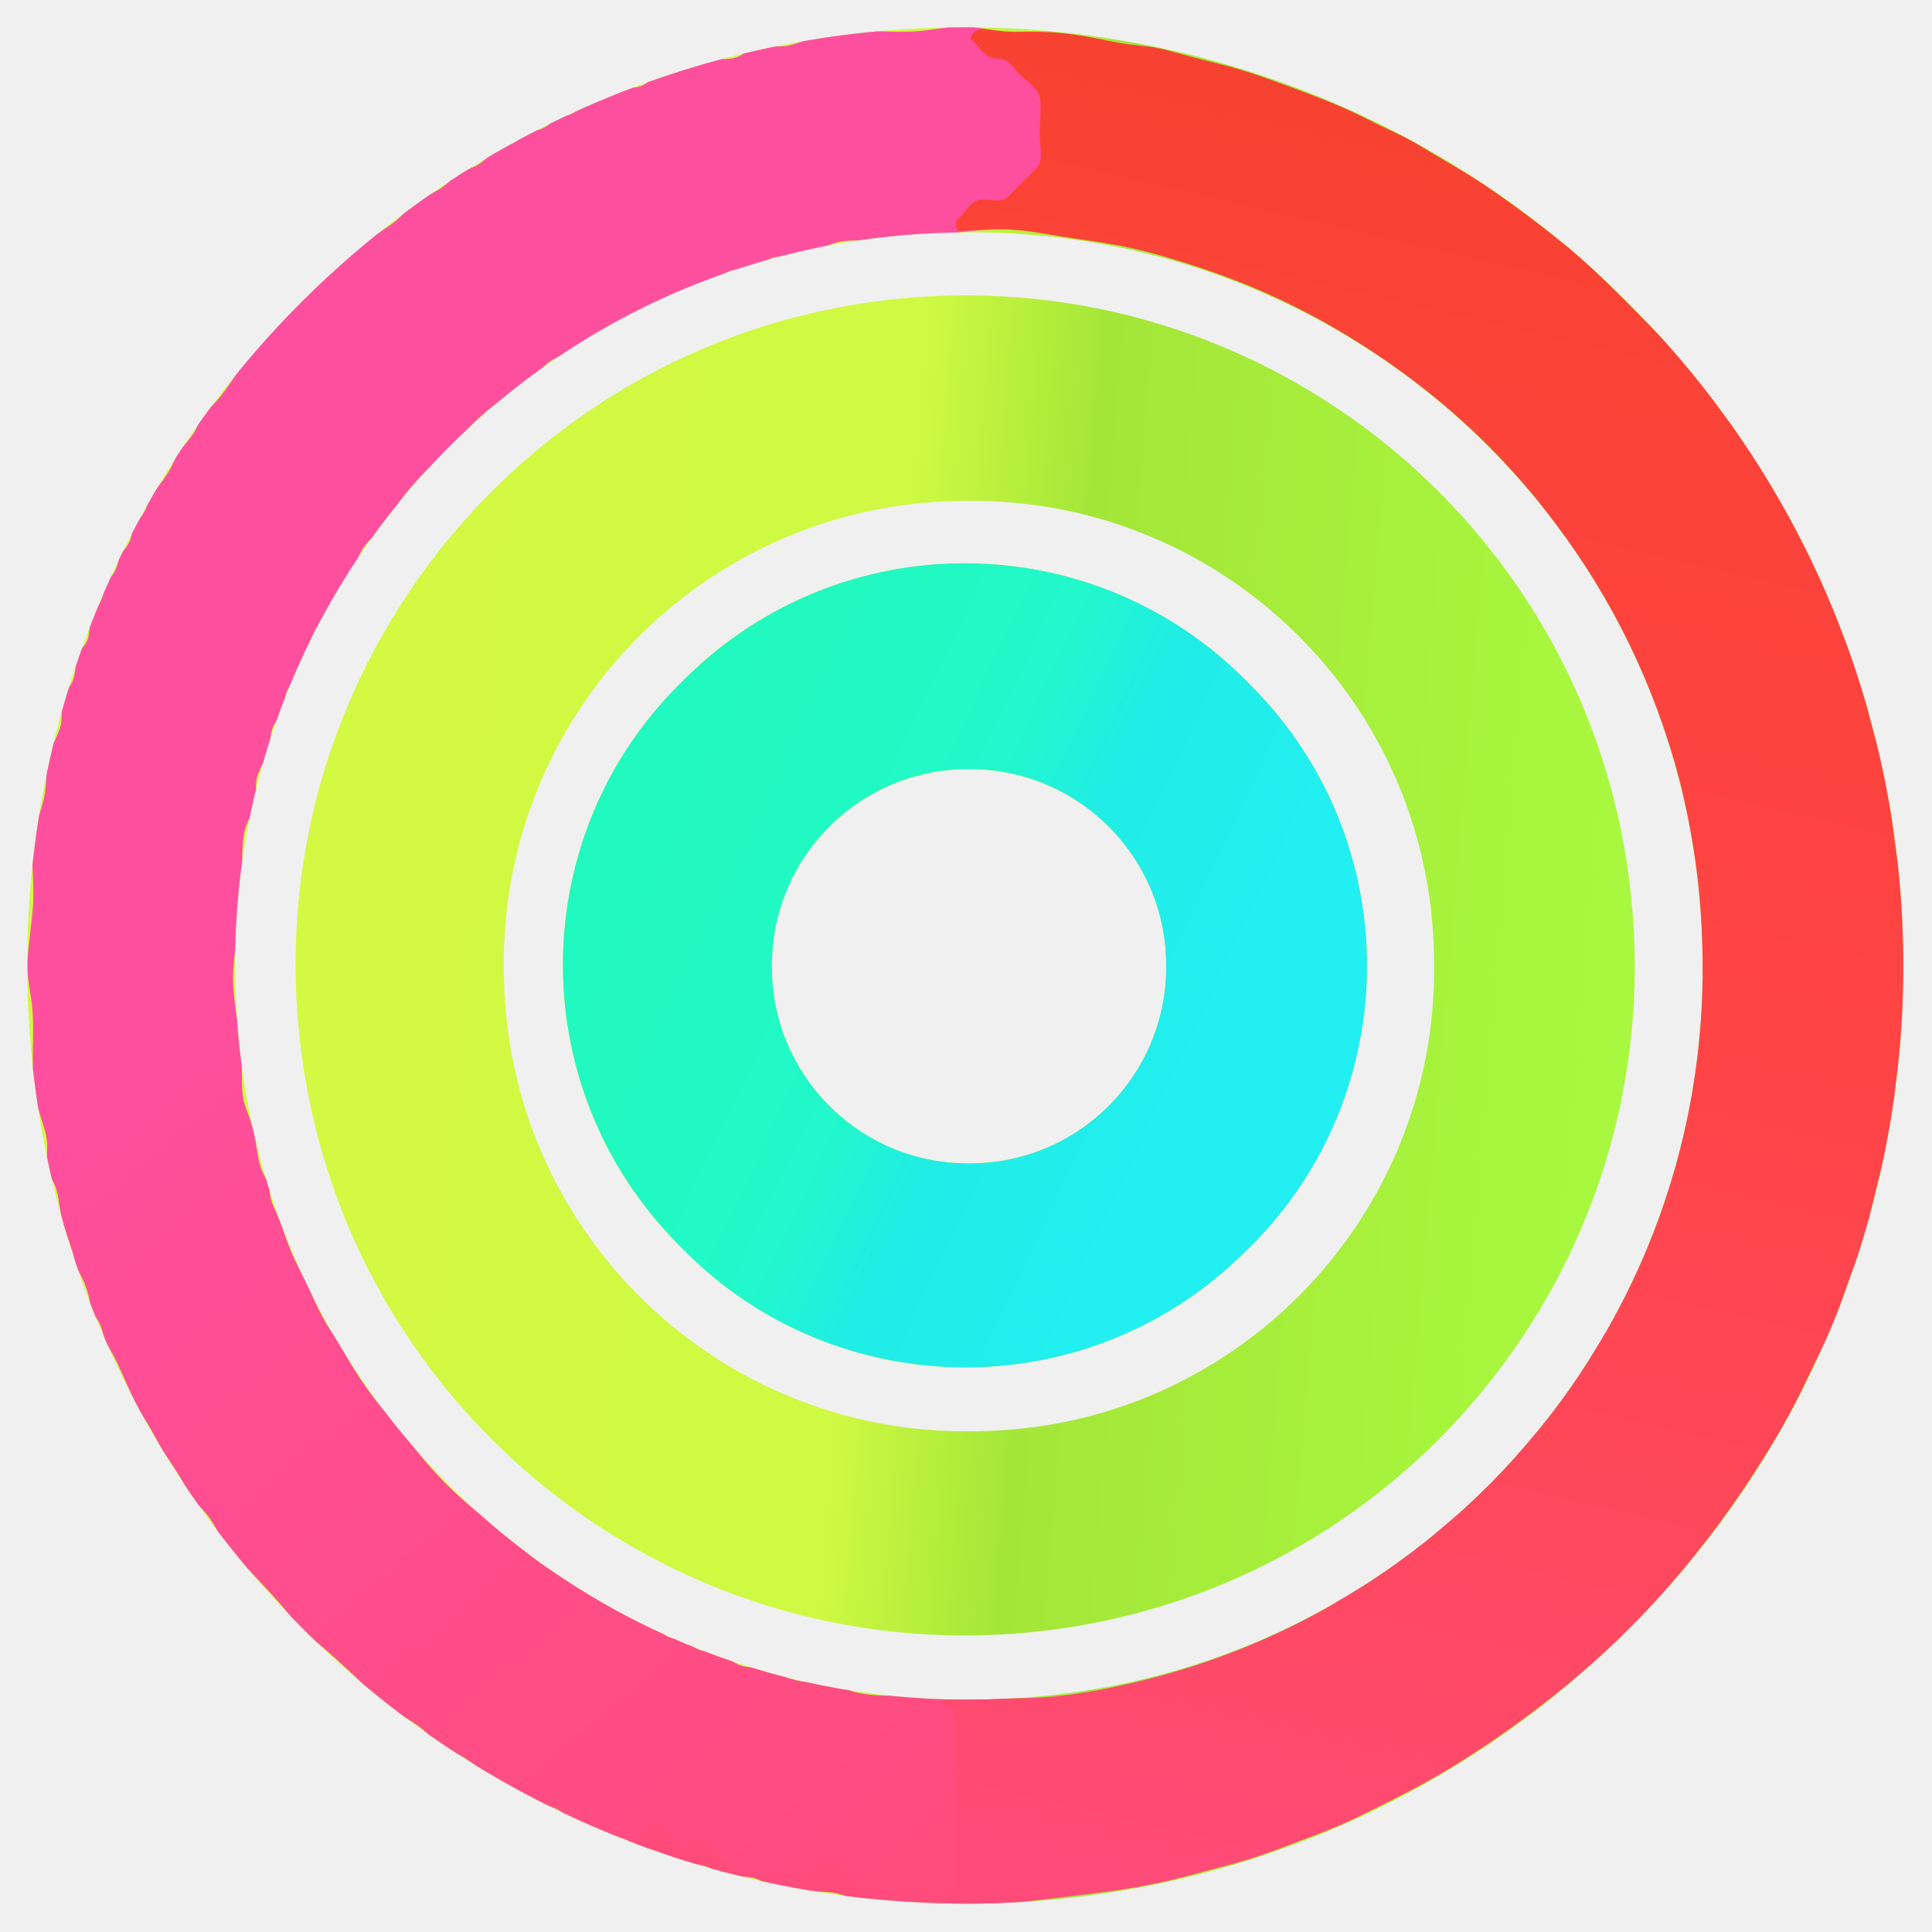
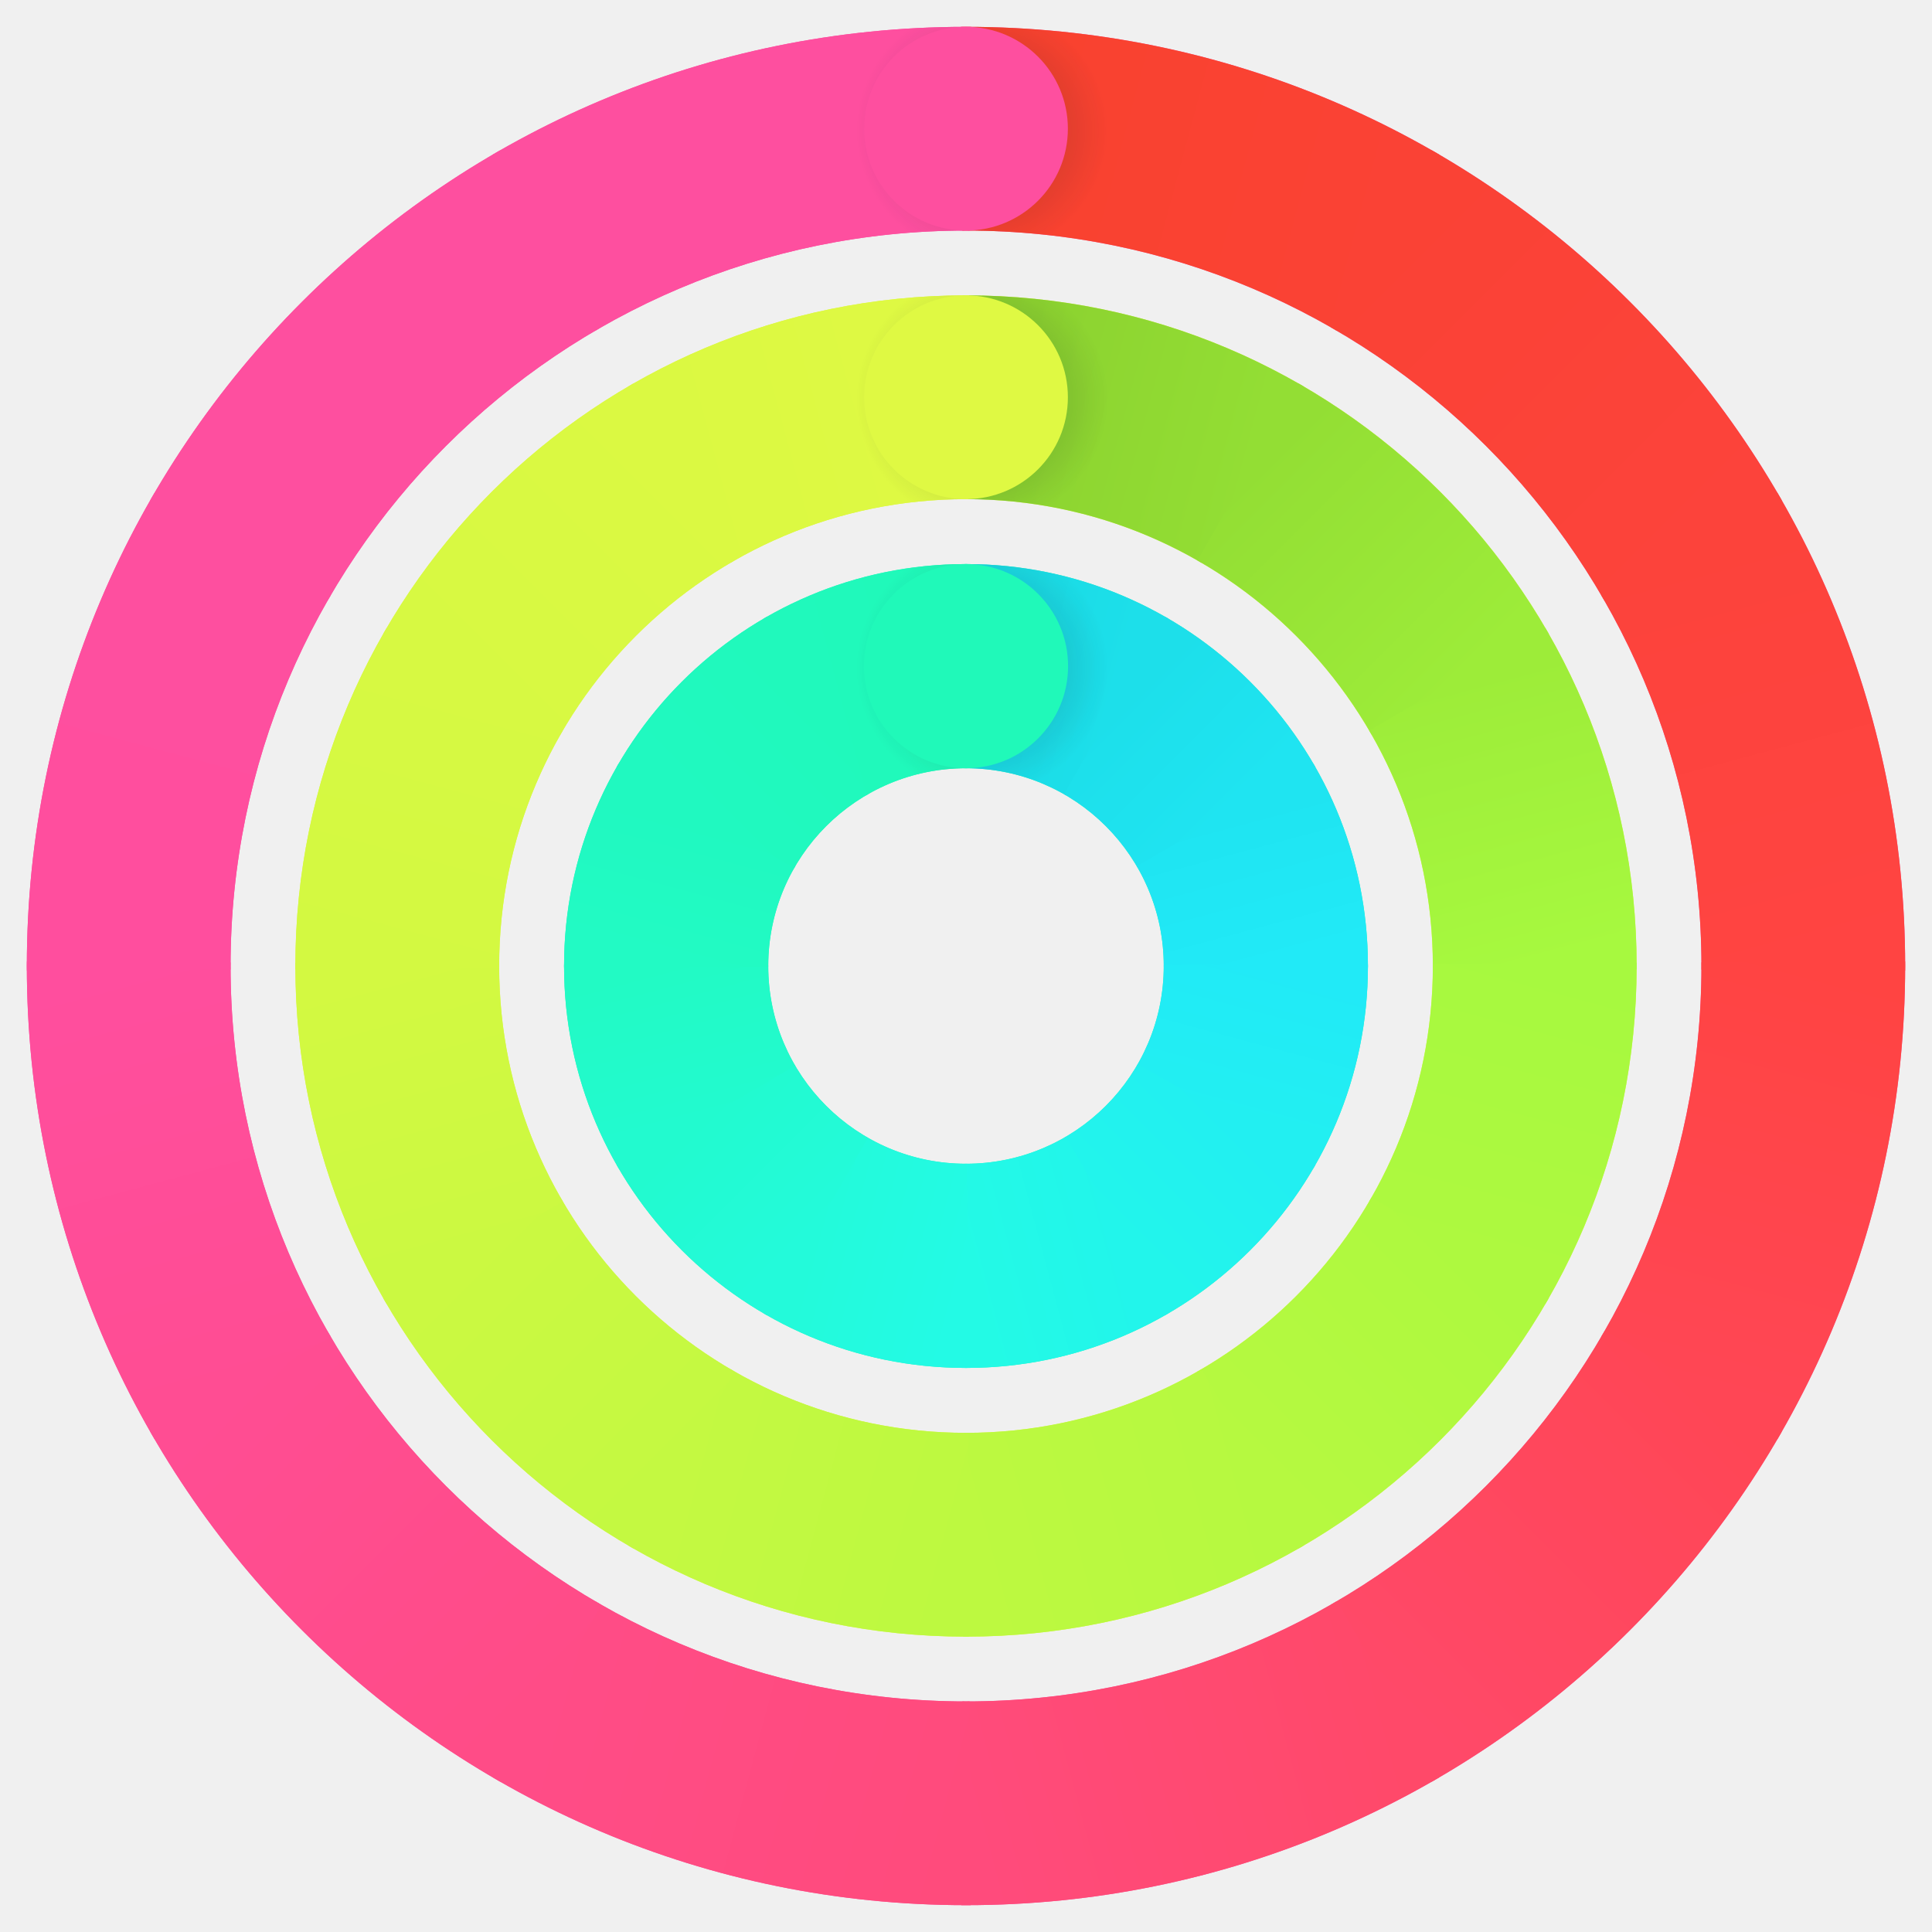
<svg xmlns="http://www.w3.org/2000/svg" width="144" height="144" viewBox="0 0 144 144">
  <defs>
-     <clipPath id="apple-fitness-outline">
-       <path d="M 120.924,26.29 l 0.106,0.115 a 67.041,67.041 47.317 0,1 -3.833,94.733 l -6.41620090391E-11,5.91739990341E-11 a 67.041,67.041 47.317 0,1 -94.733,-3.833 l -0.106,-0.115 a 67.041,67.041 47.317 0,1 3.833,-94.733 l 6.41620090391E-11,-5.91739990341E-11 a 67.041,67.041 47.317 0,1 94.733,3.833 ZM 124.404,70.182 l 0.01,0.36 a 52.29,52.29 88.389 0,1 -50.8,53.739 l -0.373,0.01 a 52.29,52.29 88.389 0,1 -53.739,-50.8 l -0.01,-0.36 a 52.29,52.29 88.389 0,1 50.8,-53.739 l 0.373,-0.01 a 52.29,52.29 88.389 0,1 53.739,50.8 ZM 66.904,24.112 l 9.52127265919E-13,-9.94759830064E-14 a 47.885,47.885 -5.73 0,1 52.426,42.865 l 0.008,0.076 a 47.885,47.885 -5.73 0,1 -42.865,52.426 l -9.52127265919E-13,8.52651282912E-14 a 47.885,47.885 -5.73 0,1 -52.426,-42.865 l -0.008,-0.076 a 47.885,47.885 -5.73 0,1 42.865,-52.426 ZM 71.238,38.58 l 0.482,-0.007 a 33.025,33.025 -0.828 0,1 33.498,32.544 l 0.007,0.492 a 33.025,33.025 -0.828 0,1 -32.544,33.498 l -0.482,0.007 a 33.025,33.025 -0.828 0,1 -33.498,-32.544 l -0.007,-0.492 a 33.025,33.025 -0.828 0,1 32.544,-33.498 ZM 91.706,51.353 l 0.437,0.438 a 28.352,28.352 45.046 0,1 -0.032,40.096 l -0.376,0.376 a 28.352,28.352 45.046 0,1 -40.096,-0.032 l -0.437,-0.438 a 28.352,28.352 45.046 0,1 0.032,-40.096 l 0.376,-0.376 a 28.352,28.352 45.046 0,1 40.096,0.032 ZM 86.063,71.628 l 0.002,0.143 a 14.022,14.022 89.363 0,1 -13.865,14.177 l -0.156,0.002 a 14.022,14.022 89.363 0,1 -14.177,-13.865 l -0.002,-0.143 a 14.022,14.022 89.363 0,1 13.865,-14.177 l 0.156,-0.002 a 14.022,14.022 89.363 0,1 14.177,13.865 Z" fill="white" fill-rule="evenodd" clip-rule="evenodd" />
+     <clipPath id="move-ring" clipPathUnits="userSpaceOnUse">
+       <path clip-rule="evenodd" d="M2 72a70 70 0 1 0 140 0a70 70 0 1 0 -140 0ZM17.185 72a54.815 54.815 0 1 0 109.63 0a54.815 54.815 0 1 0 -109.63 0Z" />
    </clipPath>
-     <linearGradient id="apple-fitness-tone-5" gradientUnits="userSpaceOnUse" x1="116.814" y1="75.772" x2="26.36" y2="68.158">
-       <stop offset="0" stop-color="#A8F83F" />
-       <stop offset="0.143" stop-color="#A7F23C" />
-       <stop offset="0.286" stop-color="#A6EC3A" />
-       <stop offset="0.429" stop-color="#A3E638" />
-       <stop offset="0.571" stop-color="#CFF942" />
-       <stop offset="0.714" stop-color="#D0F941" />
-       <stop offset="0.857" stop-color="#D2F942" />
-       <stop offset="1" stop-color="#D4F942" />
-     </linearGradient>
-     <linearGradient id="apple-fitness-tone-10" gradientUnits="userSpaceOnUse" x1="103.021" y1="109.248" x2="30.17" y2="21.774">
-       <stop offset="0" stop-color="#FF4C7C" />
-       <stop offset="0.143" stop-color="#FF4C83" />
-       <stop offset="0.286" stop-color="#FF4D89" />
-       <stop offset="0.429" stop-color="#FF4D8F" />
-       <stop offset="0.571" stop-color="#FF4E95" />
-       <stop offset="0.714" stop-color="#FF4E9C" />
-       <stop offset="0.857" stop-color="#FE4F9F" />
+     <linearGradient id="move-1" x1="72" y1="9.593" x2="103.204" y2="17.954" gradientUnits="userSpaceOnUse">
+       <stop stop-color="#F9422E" />
+       <stop offset="1" stop-color="#FA4235" />
+     </linearGradient>
+     <linearGradient id="move-2" x1="103.204" y1="17.954" x2="126.046" y2="40.796" gradientUnits="userSpaceOnUse">
+       <stop stop-color="#FA4235" />
+       <stop offset="1" stop-color="#FC433B" />
+     </linearGradient>
+     <linearGradient id="move-3" x1="126.046" y1="40.796" x2="134.407" y2="72" gradientUnits="userSpaceOnUse">
+       <stop stop-color="#FC433B" />
+       <stop offset="1" stop-color="#FF4442" />
+     </linearGradient>
+     <linearGradient id="move-4" x1="134.407" y1="72" x2="126.046" y2="103.204" gradientUnits="userSpaceOnUse">
+       <stop stop-color="#FF4442" />
+       <stop offset="1" stop-color="#FF4655" />
+     </linearGradient>
+     <linearGradient id="move-5" x1="126.046" y1="103.204" x2="103.204" y2="126.046" gradientUnits="userSpaceOnUse">
+       <stop stop-color="#FF4655" />
+       <stop offset="1" stop-color="#FF4969" />
+     </linearGradient>
+     <linearGradient id="move-6" x1="103.204" y1="126.046" x2="72" y2="134.407" gradientUnits="userSpaceOnUse">
+       <stop stop-color="#FF4969" />
+       <stop offset="1" stop-color="#FF4B7C" />
+     </linearGradient>
+     <linearGradient id="move-7" x1="72" y1="134.407" x2="40.796" y2="126.046" gradientUnits="userSpaceOnUse">
+       <stop stop-color="#FF4B7C" />
+       <stop offset="1" stop-color="#FF4C87" />
+     </linearGradient>
+     <linearGradient id="move-8" x1="40.796" y1="126.046" x2="17.954" y2="103.204" gradientUnits="userSpaceOnUse">
+       <stop stop-color="#FF4C87" />
+       <stop offset="1" stop-color="#FF4D93" />
+     </linearGradient>
+     <linearGradient id="move-9" x1="17.954" y1="103.204" x2="9.593" y2="72" gradientUnits="userSpaceOnUse">
+       <stop stop-color="#FF4D93" />
+       <stop offset="1" stop-color="#FF4E9E" />
+     </linearGradient>
+     <linearGradient id="move-10" x1="9.593" y1="72" x2="17.954" y2="40.796" gradientUnits="userSpaceOnUse">
+       <stop stop-color="#FF4E9E" />
      <stop offset="1" stop-color="#FE4F9F" />
    </linearGradient>
-     <linearGradient id="apple-fitness-tone-4" gradientUnits="userSpaceOnUse" x1="86.594" y1="9.058" x2="58.155" y2="131.71">
-       <stop offset="0" stop-color="#F84231" />
-       <stop offset="0.143" stop-color="#FC433A" />
-       <stop offset="0.286" stop-color="#FD433E" />
-       <stop offset="0.429" stop-color="#FF4444" />
-       <stop offset="0.571" stop-color="#FF454F" />
-       <stop offset="0.714" stop-color="#FF475B" />
-       <stop offset="0.857" stop-color="#FF4968" />
-       <stop offset="1" stop-color="#FF4B7A" />
-     </linearGradient>
-     <linearGradient id="apple-fitness-tone-7" gradientUnits="userSpaceOnUse" x1="95.301" y1="83.032" x2="47.925" y2="60.601">
-       <stop offset="0" stop-color="#21EFF2" />
-       <stop offset="0.143" stop-color="#21EFF1" />
-       <stop offset="0.286" stop-color="#21EEEB" />
-       <stop offset="0.429" stop-color="#20EDE5" />
-       <stop offset="0.571" stop-color="#21F8CC" />
-       <stop offset="0.714" stop-color="#21F9C5" />
-       <stop offset="0.857" stop-color="#21F9C1" />
+     <radialGradient id="move-overlap-shade">
+       <stop offset=".52" stop-color="#10151D" stop-opacity=".14" />
+       <stop offset="1" stop-color="#10151D" stop-opacity="0" />
+     </radialGradient>
+     <clipPath id="exercise-ring" clipPathUnits="userSpaceOnUse">
+       <path clip-rule="evenodd" d="M22.015 72a49.985 49.985 0 1 0 99.971 0a49.985 49.985 0 1 0 -99.971 0ZM37.204 72a34.796 34.796 0 1 0 69.593 0a34.796 34.796 0 1 0 -69.593 0Z" />
+     </clipPath>
+     <linearGradient id="exercise-1" x1="72" y1="29.609" x2="93.195" y2="35.288" gradientUnits="userSpaceOnUse">
+       <stop stop-color="#8BD02F" />
+       <stop offset="1" stop-color="#93DE34" />
+     </linearGradient>
+     <linearGradient id="exercise-2" x1="93.195" y1="35.288" x2="108.712" y2="50.805" gradientUnits="userSpaceOnUse">
+       <stop stop-color="#93DE34" />
+       <stop offset="1" stop-color="#9DEC39" />
+     </linearGradient>
+     <linearGradient id="exercise-3" x1="108.712" y1="50.805" x2="114.391" y2="72" gradientUnits="userSpaceOnUse">
+       <stop stop-color="#9DEC39" />
+       <stop offset="1" stop-color="#A7F93F" />
+     </linearGradient>
+     <linearGradient id="exercise-4" x1="114.391" y1="72" x2="108.712" y2="93.195" gradientUnits="userSpaceOnUse">
+       <stop stop-color="#A7F93F" />
+       <stop offset="1" stop-color="#AEF93F" />
+     </linearGradient>
+     <linearGradient id="exercise-5" x1="108.712" y1="93.195" x2="93.195" y2="108.712" gradientUnits="userSpaceOnUse">
+       <stop stop-color="#AEF93F" />
+       <stop offset="1" stop-color="#B6F940" />
+     </linearGradient>
+     <linearGradient id="exercise-6" x1="93.195" y1="108.712" x2="72" y2="114.391" gradientUnits="userSpaceOnUse">
+       <stop stop-color="#B6F940" />
+       <stop offset="1" stop-color="#BDF940" />
+     </linearGradient>
+     <linearGradient id="exercise-7" x1="72" y1="114.391" x2="50.805" y2="108.712" gradientUnits="userSpaceOnUse">
+       <stop stop-color="#BDF940" />
+       <stop offset="1" stop-color="#C4F941" />
+     </linearGradient>
+     <linearGradient id="exercise-8" x1="50.805" y1="108.712" x2="35.288" y2="93.195" gradientUnits="userSpaceOnUse">
+       <stop stop-color="#C4F941" />
+       <stop offset="1" stop-color="#CBF941" />
+     </linearGradient>
+     <linearGradient id="exercise-9" x1="35.288" y1="93.195" x2="29.609" y2="72" gradientUnits="userSpaceOnUse">
+       <stop stop-color="#CBF941" />
+       <stop offset="1" stop-color="#D3F941" />
+     </linearGradient>
+     <linearGradient id="exercise-10" x1="29.609" y1="72" x2="35.288" y2="50.805" gradientUnits="userSpaceOnUse">
+       <stop stop-color="#D3F941" />
+       <stop offset="1" stop-color="#D7F942" />
+     </linearGradient>
+     <linearGradient id="exercise-11" x1="35.288" y1="50.805" x2="50.805" y2="35.288" gradientUnits="userSpaceOnUse">
+       <stop stop-color="#D7F942" />
+       <stop offset="1" stop-color="#DBF942" />
+     </linearGradient>
+     <linearGradient id="exercise-12" x1="50.805" y1="35.288" x2="72" y2="29.609" gradientUnits="userSpaceOnUse">
+       <stop stop-color="#DBF942" />
+       <stop offset="1" stop-color="#DFF943" />
+     </linearGradient>
+     <radialGradient id="exercise-overlap-shade">
+       <stop offset=".52" stop-color="#10151D" stop-opacity=".14" />
+       <stop offset="1" stop-color="#10151D" stop-opacity="0" />
+     </radialGradient>
+     <clipPath id="stand-ring" clipPathUnits="userSpaceOnUse">
+       <path clip-rule="evenodd" d="M42.042 72a29.958 29.958 0 1 0 59.916 0a29.958 29.958 0 1 0 -59.916 0ZM57.26 72a14.74 14.74 0 1 0 29.48 0a14.74 14.74 0 1 0 -29.48 0Z" />
+     </clipPath>
+     <linearGradient id="stand-1" x1="72" y1="49.651" x2="83.174" y2="52.645" gradientUnits="userSpaceOnUse">
+       <stop stop-color="#19DAE3" />
+       <stop offset="1" stop-color="#1DDFEA" />
+     </linearGradient>
+     <linearGradient id="stand-2" x1="83.174" y1="52.645" x2="91.355" y2="60.826" gradientUnits="userSpaceOnUse">
+       <stop stop-color="#1DDFEA" />
+       <stop offset="1" stop-color="#1FE4F1" />
+     </linearGradient>
+     <linearGradient id="stand-3" x1="91.355" y1="60.826" x2="94.349" y2="72" gradientUnits="userSpaceOnUse">
+       <stop stop-color="#1FE4F1" />
+       <stop offset="1" stop-color="#21EAF7" />
+     </linearGradient>
+     <linearGradient id="stand-4" x1="94.349" y1="72" x2="91.355" y2="83.174" gradientUnits="userSpaceOnUse">
+       <stop stop-color="#21EAF7" />
+       <stop offset="1" stop-color="#22EFF1" />
+     </linearGradient>
+     <linearGradient id="stand-5" x1="91.355" y1="83.174" x2="83.174" y2="91.355" gradientUnits="userSpaceOnUse">
+       <stop stop-color="#22EFF1" />
+       <stop offset="1" stop-color="#22F5EB" />
+     </linearGradient>
+     <linearGradient id="stand-6" x1="83.174" y1="91.355" x2="72" y2="94.349" gradientUnits="userSpaceOnUse">
+       <stop stop-color="#22F5EB" />
+       <stop offset="1" stop-color="#23FAE5" />
+     </linearGradient>
+     <linearGradient id="stand-7" x1="72" y1="94.349" x2="60.826" y2="91.355" gradientUnits="userSpaceOnUse">
+       <stop stop-color="#23FAE5" />
+       <stop offset="1" stop-color="#23FADA" />
+     </linearGradient>
+     <linearGradient id="stand-8" x1="60.826" y1="91.355" x2="52.645" y2="83.174" gradientUnits="userSpaceOnUse">
+       <stop stop-color="#23FADA" />
+       <stop offset="1" stop-color="#22FACF" />
+     </linearGradient>
+     <linearGradient id="stand-9" x1="52.645" y1="83.174" x2="49.651" y2="72" gradientUnits="userSpaceOnUse">
+       <stop stop-color="#22FACF" />
+       <stop offset="1" stop-color="#22FAC4" />
+     </linearGradient>
+     <linearGradient id="stand-10" x1="49.651" y1="72" x2="52.645" y2="60.826" gradientUnits="userSpaceOnUse">
+       <stop stop-color="#22FAC4" />
      <stop offset="1" stop-color="#20F9C0" />
    </linearGradient>
+     <linearGradient id="stand-11" x1="52.645" y1="60.826" x2="60.826" y2="52.645" gradientUnits="userSpaceOnUse">
+       <stop stop-color="#20F9C0" />
+       <stop offset="1" stop-color="#20F9BC" />
+     </linearGradient>
+     <linearGradient id="stand-12" x1="60.826" y1="52.645" x2="72" y2="49.651" gradientUnits="userSpaceOnUse">
+       <stop stop-color="#20F9BC" />
+       <stop offset="1" stop-color="#20F9B9" />
+     </linearGradient>
+     <radialGradient id="stand-overlap-shade">
+       <stop offset=".52" stop-color="#10151D" stop-opacity=".14" />
+       <stop offset="1" stop-color="#10151D" stop-opacity="0" />
+     </radialGradient>
  </defs>
-   <g transform="matrix(1.042083 0 0 1.042083 -2.766219 -2.859925)">
-     <g clip-path="url(#apple-fitness-outline)">
-       <path d="M 120.924,26.29 l 0.106,0.115 a 67.041,67.041 47.317 0,1 -3.833,94.733 l -6.41620090391E-11,5.91739990341E-11 a 67.041,67.041 47.317 0,1 -94.733,-3.833 l -0.106,-0.115 a 67.041,67.041 47.317 0,1 3.833,-94.733 l 6.41620090391E-11,-5.91739990341E-11 a 67.041,67.041 47.317 0,1 94.733,3.833 ZM 124.404,70.182 l 0.01,0.36 a 52.29,52.29 88.389 0,1 -50.8,53.739 l -0.373,0.01 a 52.29,52.29 88.389 0,1 -53.739,-50.8 l -0.01,-0.36 a 52.29,52.29 88.389 0,1 50.8,-53.739 l 0.373,-0.01 a 52.29,52.29 88.389 0,1 53.739,50.8 ZM 66.904,24.112 l 9.52127265919E-13,-9.94759830064E-14 a 47.885,47.885 -5.73 0,1 52.426,42.865 l 0.008,0.076 a 47.885,47.885 -5.73 0,1 -42.865,52.426 l -9.52127265919E-13,8.52651282912E-14 a 47.885,47.885 -5.73 0,1 -52.426,-42.865 l -0.008,-0.076 a 47.885,47.885 -5.73 0,1 42.865,-52.426 ZM 71.238,38.58 l 0.482,-0.007 a 33.025,33.025 -0.828 0,1 33.498,32.544 l 0.007,0.492 a 33.025,33.025 -0.828 0,1 -32.544,33.498 l -0.482,0.007 a 33.025,33.025 -0.828 0,1 -33.498,-32.544 l -0.007,-0.492 a 33.025,33.025 -0.828 0,1 32.544,-33.498 ZM 91.706,51.353 l 0.437,0.438 a 28.352,28.352 45.046 0,1 -0.032,40.096 l -0.376,0.376 a 28.352,28.352 45.046 0,1 -40.096,-0.032 l -0.437,-0.438 a 28.352,28.352 45.046 0,1 0.032,-40.096 l 0.376,-0.376 a 28.352,28.352 45.046 0,1 40.096,0.032 ZM 86.063,71.628 l 0.002,0.143 a 14.022,14.022 89.363 0,1 -13.865,14.177 l -0.156,0.002 a 14.022,14.022 89.363 0,1 -14.177,-13.865 l -0.002,-0.143 a 14.022,14.022 89.363 0,1 13.865,-14.177 l 0.156,-0.002 a 14.022,14.022 89.363 0,1 14.177,13.865 Z" fill="url(#apple-fitness-tone-5)" fill-rule="evenodd" />
-       <path d="M75.5 124.229C75.827 124.409 75.61 124.573 75.451 124.763C75.062 125.232 75.026 125.864 75.005 126.495C74.959 127.834 74.978 129.167 74.993 130.5C75.024 133.168 75.041 135.842 74.916 138.501C74.297 139.15 73.37 139.009 72.497 138.97C71.811 138.939 71.158 138.972 70.499 138.979C69.18 138.993 67.834 138.905 66.496 138.889C65.825 138.881 65.156 138.892 64.506 138.752C64.167 138.679 63.833 138.565 63.5 138.457C62.842 138.243 62.185 138.051 61.504 137.992C60.843 137.936 60.16 138.006 59.494 137.964C58.835 137.921 58.192 137.768 57.585 137.5C57.224 137.341 56.876 137.141 56.499 137.049C55.856 136.892 55.131 137.049 54.499 136.845C54.154 136.733 53.836 136.513 53.501 136.364C52.868 136.082 52.174 136.05 51.509 135.897C51.132 135.81 50.765 135.685 50.418 135.508C50.106 135.349 49.81 135.149 49.482 135.05C49.169 134.955 48.826 134.953 48.514 134.856C48.156 134.745 47.837 134.51 47.489 134.351C46.861 134.064 46.137 134.024 45.532 133.73C45.167 133.553 44.845 133.283 44.475 133.116C44.172 132.979 43.836 132.91 43.533 132.771C43.376 132.698 43.227 132.607 43.081 132.51C42.881 132.379 42.686 132.238 42.475 132.133C42.178 131.986 41.85 131.909 41.541 131.784C41.16 131.629 40.809 131.4 40.452 131.196C40.008 130.943 39.556 130.728 39.105 130.49C38.231 130.027 37.361 129.476 36.524 128.91C36.174 128.672 35.829 128.432 35.463 128.232C35.028 127.994 34.563 127.814 34.155 127.532C33.72 127.232 33.351 126.816 32.936 126.471C32.496 126.104 32.006 125.817 31.53 125.508C30.818 125.046 30.137 124.534 29.491 123.98C28.805 123.391 28.158 122.754 27.497 122.135C26.898 121.574 26.288 121.028 25.659 120.499C25.271 120.172 24.875 119.851 24.509 119.501C23.867 118.885 23.317 118.18 22.735 117.504C21.554 116.135 20.241 114.889 19.101 113.488C18.838 113.166 18.585 112.835 18.363 112.486C18.083 112.045 17.852 111.575 17.533 111.16C17.209 110.74 16.795 110.377 16.473 109.958C16.13 109.511 15.89 109.002 15.608 108.514C15.2 107.806 14.703 107.143 14.284 106.453C14.009 105.999 13.768 105.534 13.503 105.073C13.208 104.558 12.883 104.048 12.592 103.522C12.186 102.787 11.845 102.019 11.508 101.255C11.251 100.673 10.996 100.094 10.688 99.54C10.493 99.188 10.277 98.846 10.139 98.471C10.024 98.159 9.964 97.825 9.831 97.52C9.737 97.307 9.607 97.108 9.486 96.907C9.401 96.768 9.321 96.627 9.259 96.479C9.132 96.172 9.088 95.832 9.013 95.501C8.905 95.023 8.733 94.567 8.519 94.134C8.411 93.915 8.291 93.702 8.199 93.477C8.075 93.173 8.001 92.849 7.912 92.528C7.63 91.513 7.2 90.537 7.002 89.509C6.871 88.832 6.841 88.132 6.565 87.488C6.423 87.158 6.216 86.842 6.111 86.504C5.913 85.871 6.067 85.16 6.023 84.491C5.978 83.805 5.724 83.162 5.529 82.504C5.239 81.528 5.077 80.517 5.023 79.501C4.933 77.837 5.13 76.159 4.929 74.499C4.848 73.829 4.702 73.161 4.648 72.495C4.595 71.832 4.634 71.17 4.7 70.502C4.766 69.834 4.859 69.16 4.93 68.494C5.001 67.832 5.049 67.178 5.047 66.511C5.041 65.178 4.833 63.794 5.065 62.495C5.247 61.475 5.7 60.507 5.864 59.481C5.969 58.828 5.956 58.15 6.044 57.499C6.119 56.95 6.266 56.42 6.484 55.91C6.68 55.452 6.934 55.01 7.019 54.514C7.132 53.859 6.949 53.109 7.207 52.512C7.362 52.153 7.676 51.849 7.841 51.488C8.118 50.882 7.974 50.115 8.266 49.521C8.444 49.158 8.785 48.86 8.927 48.488C9.041 48.188 9.025 47.841 9.081 47.513C9.141 47.16 9.285 46.829 9.452 46.508C9.63 46.166 9.835 45.835 9.964 45.48C10.077 45.167 10.131 44.834 10.269 44.539C10.327 44.413 10.401 44.294 10.481 44.177C10.638 43.946 10.818 43.723 10.933 43.471C11.068 43.174 11.11 42.839 11.243 42.545C11.307 42.402 11.392 42.27 11.485 42.14C11.641 41.921 11.819 41.71 11.927 41.47C12.059 41.176 12.086 40.837 12.205 40.54C12.273 40.371 12.369 40.215 12.479 40.064C12.62 39.87 12.782 39.682 12.908 39.476C13.088 39.181 13.193 38.847 13.343 38.535C13.702 37.791 14.319 37.171 14.732 36.465C14.999 36.008 15.181 35.516 15.472 35.075C15.788 34.595 16.235 34.175 16.54 33.671C16.769 33.293 16.918 32.868 17.164 32.507C17.41 32.146 17.752 31.849 18.057 31.525C18.644 30.901 19.092 30.172 19.585 29.479C20.727 27.875 22.112 26.459 23.5 25.05C24.807 23.724 26.116 22.404 27.506 21.172C28.178 20.576 28.868 20 29.608 19.496C30.07 19.18 30.552 18.891 30.981 18.528C31.378 18.192 31.731 17.791 32.134 17.467C32.548 17.133 33.015 16.879 33.484 16.621C33.831 16.429 34.179 16.235 34.492 15.991C34.848 15.715 35.159 15.374 35.532 15.145C35.935 14.897 36.411 14.779 36.826 14.535C37.333 14.238 37.749 13.753 38.264 13.467C38.654 13.251 39.101 13.15 39.48 12.915C39.685 12.788 39.871 12.623 40.064 12.48C40.215 12.368 40.37 12.27 40.538 12.203C40.836 12.083 41.175 12.058 41.47 11.928C41.711 11.822 41.923 11.646 42.141 11.488C42.27 11.394 42.402 11.307 42.544 11.24C42.835 11.101 43.167 11.047 43.466 10.918C43.719 10.81 43.95 10.648 44.185 10.502C44.304 10.427 44.424 10.357 44.548 10.292C45.143 9.98 45.812 9.799 46.445 9.509C46.796 9.348 47.136 9.155 47.51 9.075C47.834 9.006 48.182 9.023 48.483 8.912C48.737 8.819 48.957 8.636 49.189 8.478C49.298 8.404 49.409 8.336 49.527 8.284C49.831 8.151 50.181 8.126 50.514 8.06C51.063 7.95 51.566 7.726 52.066 7.499C52.524 7.291 52.981 7.08 53.484 7.01C54.145 6.918 54.887 7.069 55.495 6.78C55.847 6.613 56.153 6.299 56.505 6.146C57.108 5.883 57.841 6.095 58.516 6.069C59.208 6.043 59.839 5.768 60.487 5.559C61.775 5.145 63.134 4.995 64.497 4.98C65.832 4.965 67.172 5.081 68.501 4.955C69.168 4.892 69.833 4.768 70.499 4.707C71.166 4.646 71.835 4.648 72.499 4.722C73.164 4.797 73.823 4.945 74.495 5.022C75.163 5.099 75.844 5.106 76.504 5.149C76.965 5.179 77.415 5.227 77.821 5.45C78.241 5.68 78.613 6.098 78.744 6.551C78.835 6.863 78.812 7.192 78.911 7.477C79.004 7.743 79.204 7.97 79.449 8.178C79.82 8.493 80.295 8.765 80.559 9.131C80.837 9.515 80.883 10.003 80.881 10.494C80.878 11.155 80.788 11.819 80.821 12.501C80.854 13.184 81.01 13.886 80.769 14.459C80.598 14.864 80.23 15.206 79.871 15.528C79.152 16.175 78.471 16.747 77.847 17.5C77.535 17.876 77.237 18.298 76.864 18.559C76.467 18.838 75.984 18.936 75.493 19.005C74.187 19.188 72.83 19.171 71.499 19.319C70.493 19.432 69.502 19.639 68.501 19.767C67.18 19.935 65.841 19.963 64.494 19.948C63.821 19.94 63.146 19.921 62.508 20.083C62.104 20.185 61.715 20.361 61.321 20.509C60.731 20.731 60.129 20.893 59.504 20.971C58.826 21.056 58.12 21.043 57.503 21.344C57.165 21.509 56.853 21.769 56.499 21.881C56.184 21.982 55.835 21.966 55.498 21.999C55.153 22.032 54.821 22.115 54.519 22.273C54.398 22.337 54.281 22.413 54.165 22.489C53.943 22.635 53.724 22.782 53.483 22.868C53.18 22.977 52.844 22.99 52.527 23.071C52.162 23.164 51.822 23.345 51.478 23.518C50.486 24.019 49.468 24.451 48.462 24.89C48.049 25.071 47.637 25.253 47.25 25.485C46.705 25.811 46.208 26.236 45.631 26.513C45.26 26.691 44.857 26.808 44.514 27.025C44.141 27.262 43.841 27.617 43.472 27.854C43.078 28.106 42.606 28.225 42.199 28.46C41.737 28.727 41.358 29.145 40.956 29.517C40.566 29.88 40.153 30.201 39.723 30.501C39.336 30.772 38.935 31.026 38.548 31.3C37.07 32.351 35.807 33.7 34.519 35C33.83 35.696 33.133 36.378 32.478 37.101C31.808 37.839 31.18 38.619 30.656 39.46C30.434 39.815 30.23 40.182 29.959 40.503C29.663 40.853 29.286 41.149 28.979 41.494C28.698 41.809 28.475 42.166 28.296 42.541C28.147 42.853 28.028 43.179 27.836 43.461C27.733 43.614 27.608 43.754 27.494 43.901C27.122 44.38 26.869 44.932 26.575 45.472C26.386 45.82 26.179 46.163 25.97 46.5C25.756 46.845 25.539 47.184 25.344 47.535C25.022 48.114 24.758 48.725 24.496 49.339C24.178 50.085 23.861 50.834 23.487 51.561C23.324 51.876 23.15 52.187 23.062 52.523C22.979 52.839 22.972 53.178 22.866 53.483C22.782 53.724 22.636 53.944 22.491 54.166C22.416 54.282 22.34 54.398 22.277 54.52C22.12 54.822 22.037 55.154 21.995 55.497C21.953 55.832 21.95 56.177 21.861 56.494C21.782 56.771 21.638 57.027 21.497 57.287C21.285 57.675 21.079 58.07 21.002 58.496C20.885 59.147 21.07 59.868 20.872 60.5C20.763 60.847 20.538 61.167 20.381 61.503C20.087 62.13 20.026 62.811 19.994 63.497C19.962 64.162 19.958 64.832 19.939 65.5C19.903 66.838 19.812 68.17 19.641 69.497C19.513 70.498 19.339 71.495 19.323 72.499C19.307 73.499 19.447 74.506 19.582 75.504C19.762 76.834 19.933 78.151 19.955 79.501C19.966 80.174 19.94 80.855 20.092 81.499C20.191 81.921 20.368 82.328 20.512 82.74C20.714 83.315 20.854 83.901 20.954 84.5C21.067 85.175 21.128 85.866 21.4 86.501C21.544 86.836 21.748 87.156 21.848 87.505C21.941 87.825 21.947 88.168 22.024 88.492C22.107 88.838 22.272 89.161 22.418 89.489C22.571 89.832 22.704 90.18 22.831 90.528C23.047 91.12 23.244 91.71 23.488 92.288C23.805 93.04 24.201 93.771 24.563 94.521C25.042 95.511 25.461 96.534 26.025 97.474C26.245 97.841 26.487 98.194 26.713 98.553C26.995 99.001 27.251 99.456 27.52 99.913C28.03 100.778 28.588 101.65 29.196 102.469C29.721 103.177 30.284 103.845 30.839 104.526C32.026 105.981 33.179 107.494 34.503 108.831C35.814 110.155 37.292 111.306 38.734 112.495C39.56 113.176 40.375 113.87 41.237 114.49C41.977 115.022 42.751 115.499 43.518 115.993C43.855 116.21 44.19 116.43 44.528 116.644C45.006 116.948 45.489 117.241 45.98 117.503C46.471 117.764 46.969 117.994 47.453 118.271C47.809 118.474 48.157 118.702 48.535 118.858C48.844 118.984 49.174 119.062 49.47 119.211C49.634 119.293 49.787 119.397 49.941 119.502C50.13 119.631 50.318 119.762 50.525 119.85C50.828 119.98 51.171 120.02 51.484 120.141C51.842 120.278 52.16 120.522 52.512 120.677C53.137 120.953 53.866 120.949 54.479 121.24C54.836 121.41 55.153 121.68 55.514 121.827C56.121 122.074 56.854 121.975 57.5 122.154C57.847 122.249 58.169 122.425 58.5 122.568C59.135 122.843 59.802 122.998 60.492 123.067C61.162 123.133 61.855 123.117 62.5 123.306C62.839 123.405 63.165 123.56 63.501 123.675C64.143 123.896 64.822 123.971 65.5 124.006C66.166 124.04 66.833 124.037 67.5 124.042C70.168 124.064 72.835 124.231 75.5 124.242ZM118.5 98.018C119.223 98.51 118.61 99.009 118.025 99.5C117.446 99.987 116.895 100.467 116.524 100.951C115.916 100.597 116.273 100.062 116.582 99.477C117.045 98.6 117.4 97.613 118.482 98.006ZM113.984 105.5L111.5 107.986C110.627 107.28 111.397 106.152 112.264 105.462C112.847 104.998 113.473 104.733 113.998 105.489ZM107.986 111.5L105.5 113.988C104.503 113.233 105.372 112.05 106.353 111.432C106.949 111.057 107.587 110.89 107.985 111.461ZM100.959 116.5C100.471 116.897 99.989 117.45 99.5 118.032C99.006 118.619 98.506 119.237 98.01 118.549C97.604 117.395 98.598 117.044 99.478 116.578C100.066 116.266 100.603 115.904 100.95 116.445Z" fill="url(#apple-fitness-tone-10)" fill-rule="evenodd" />
-       <path d="M71.5 138.984C71.06 138.603 70.987 138.07 70.963 137.517C70.934 136.86 70.975 136.177 70.997 135.501C71.042 134.149 71.014 132.827 70.995 131.502C70.976 130.177 70.965 128.848 71.026 127.49C71.077 126.356 71.177 125.2 70.104 124.498C70.394 123.943 70.955 124.053 71.493 124.116C72.185 124.198 72.838 124.201 73.499 124.208C74.491 124.217 75.5 124.232 76.502 124.19C78.531 124.105 80.533 123.789 82.511 123.369C84.528 122.941 86.52 122.404 88.471 121.756C89.843 121.3 91.194 120.789 92.52 120.222C94.208 119.501 95.855 118.69 97.46 117.793C98.85 117.016 100.208 116.175 101.526 115.272C104.043 113.548 106.411 111.597 108.597 109.46C111.076 107.039 113.321 104.378 115.274 101.525C116.176 100.207 117.016 98.849 117.793 97.46C118.521 96.157 119.194 94.828 119.806 93.47C120.54 91.841 121.187 90.171 121.757 88.471C122.302 86.844 122.775 85.19 123.154 83.514C124.042 79.585 124.409 75.539 124.382 71.499C124.351 67.117 123.857 62.743 122.768 58.516C121.967 55.411 120.846 52.386 119.479 49.484C118.081 46.519 116.427 43.683 114.516 41.019C112.728 38.524 110.715 36.179 108.503 34.038C107.237 32.813 105.905 31.654 104.524 30.566C103.236 29.552 101.904 28.599 100.532 27.705C99.209 26.844 97.85 26.037 96.461 25.295C95.155 24.598 93.823 23.959 92.463 23.383C90.801 22.68 89.097 22.071 87.369 21.526C85.761 21.019 84.132 20.567 82.477 20.26C81.164 20.016 79.834 19.863 78.508 19.649C77.838 19.541 77.168 19.417 76.497 19.323C75.507 19.185 74.513 19.114 73.499 19.136C72.821 19.151 72.134 19.207 71.512 19.257C71.231 19.279 70.964 19.3 71.044 18.508C71.595 18.158 71.924 17.316 72.517 17.093C73.096 16.875 73.925 17.244 74.481 16.995C74.694 16.899 74.868 16.712 75.046 16.525C75.522 16.025 76.031 15.524 76.522 15.044C76.705 14.866 76.886 14.69 76.985 14.477C77.115 14.2 77.107 13.859 77.087 13.518C77.067 13.178 77.035 12.837 77.025 12.5C77.005 11.825 77.076 11.162 77.084 10.491C77.089 10.155 77.077 9.817 76.966 9.529C76.721 8.897 75.994 8.504 75.473 7.951C75.136 7.594 74.886 7.169 74.482 7.022C74.198 6.918 73.837 6.952 73.538 6.854C72.928 6.656 72.575 5.912 72.063 5.495C72.296 4.808 72.853 4.81 73.468 4.874C73.798 4.908 74.144 4.96 74.486 4.989C75.171 5.046 75.843 5.009 76.509 5.008C77.851 5.004 79.174 5.143 80.491 5.38C81.493 5.561 82.492 5.8 83.502 5.932C84.166 6.018 84.835 6.059 85.487 6.187C85.887 6.266 86.281 6.378 86.676 6.488C87.607 6.746 88.543 6.99 89.482 7.223C89.84 7.313 90.198 7.4 90.554 7.496C91.603 7.779 92.633 8.132 93.656 8.496C94.614 8.836 95.567 9.185 96.514 9.55C97.535 9.942 98.549 10.353 99.534 10.819C100.204 11.137 100.861 11.48 101.53 11.8C102.013 12.031 102.502 12.25 102.979 12.491C103.845 12.93 104.671 13.443 105.509 13.944C106.365 14.455 107.233 14.954 108.074 15.487C108.896 16.008 109.692 16.561 110.483 17.128C111.489 17.849 112.488 18.591 113.465 19.357C114.157 19.899 114.839 20.453 115.502 21.03C116.881 22.231 118.179 23.528 119.471 24.832C120.974 26.349 122.469 27.873 123.797 29.534C124.395 30.28 124.958 31.054 125.526 31.826C126.181 32.716 126.841 33.604 127.464 34.513C128.57 36.129 129.559 37.813 130.502 39.532C131.566 41.473 132.573 43.459 133.427 45.498C133.846 46.498 134.229 47.511 134.612 48.523C134.99 49.52 135.369 50.517 135.684 51.534C135.988 52.512 136.233 53.508 136.498 54.502C136.848 55.819 137.23 57.133 137.5 58.47C137.703 59.473 137.842 60.488 137.983 61.502C138.154 62.735 138.328 63.966 138.473 65.204C138.756 67.623 138.929 70.067 138.888 72.502C138.843 75.182 138.54 77.85 138.219 80.512C138.057 81.845 137.892 83.176 137.628 84.487C137.426 85.494 137.166 86.49 136.92 87.489C136.591 88.828 136.287 90.173 135.881 91.483C135.568 92.493 135.195 93.483 134.837 94.48C134.479 95.48 134.137 96.488 133.732 97.467C133.355 98.375 132.925 99.258 132.499 100.144C131.965 101.257 131.439 102.374 130.863 103.467C130.434 104.281 129.978 105.08 129.505 105.872C128.564 107.448 127.559 108.991 126.497 110.496C124.233 113.701 121.707 116.73 118.914 119.486C116.028 122.333 112.856 124.888 109.513 127.179C107.775 128.37 105.991 129.489 104.15 130.483C103.269 130.958 102.375 131.405 101.48 131.855C100.505 132.346 99.529 132.841 98.529 133.274C97.495 133.722 96.436 134.103 95.379 134.503C94.418 134.866 93.459 135.243 92.483 135.563C91.391 135.92 90.278 136.205 89.164 136.499C87.95 136.82 86.735 137.151 85.506 137.416C83.211 137.91 80.869 138.171 78.532 138.452C76.196 138.732 73.864 139.033 71.498 138.982ZM51.5 135.052C51.664 134.854 51.83 134.603 52 134.42C52.162 134.246 52.327 134.133 52.495 134.134C52.832 134.137 53.182 134.595 53.507 134.988C53.971 135.548 54.384 135.977 54.829 136.505C54.468 137.079 54.002 136.625 53.507 136.376C52.856 136.049 52.155 136.079 51.504 135.907C50.805 135.722 50.163 135.303 49.461 135.096C48.966 134.95 48.44 134.91 48.089 134.526C48.427 134.329 48.708 133.753 49.009 133.416C49.166 133.24 49.329 133.129 49.495 133.137C49.661 133.144 49.83 133.27 49.999 133.427C50.514 133.907 51.028 134.679 51.5 135.039ZM64.759 138.5C64.087 138.852 63.318 138.322 62.494 138.151C61.591 137.963 60.621 138.206 60.002 137.542C60.457 137.078 60.972 136.276 61.564 136.052C62.043 135.87 62.573 136.066 63.015 136.43C63.708 136.999 64.187 137.979 64.746 138.486Z" fill="url(#apple-fitness-tone-4)" fill-rule="evenodd" />
-       <path d="M 92.283,51.933 l 0.412,0.436 a 28.357,28.357 46.671 0,1 -1.169,40.085 l -0.38,0.358 a 28.357,28.357 46.671 0,1 -40.085,-1.169 l -0.412,-0.436 a 28.357,28.357 46.671 0,1 1.169,-40.085 l 0.38,-0.358 a 28.357,28.357 46.671 0,1 40.085,1.169 ZM 86.061,72.171 l -0.004,0.137 a 14.037,14.037 91.562 0,1 -14.414,13.649 l -0.127,-0.003 a 14.037,14.037 91.562 0,1 -13.649,-14.414 l 0.004,-0.137 a 14.037,14.037 91.562 0,1 14.414,-13.649 l 0.127,0.003 a 14.037,14.037 91.562 0,1 13.649,14.414 Z" fill="url(#apple-fitness-tone-7)" fill-rule="evenodd" />
-     </g>
+   <g clip-path="url(#move-ring)">
+     <circle cx="72" cy="72" r="72" fill="#FE4F9F" />
+     <path fill="url(#move-1)" d="M72 72L71.643 -0.999A73 73 0 0 1 108.808 8.959Z" />
+     <path fill="url(#move-2)" d="M72 72L108.191 8.602A73 73 0 0 1 135.398 35.809Z" />
+     <path fill="url(#move-3)" d="M72 72L135.041 35.191A73 73 0 0 1 144.999 72.357Z" />
+     <path fill="url(#move-4)" d="M72 72L144.999 71.643A73 73 0 0 1 135.041 108.808Z" />
+     <path fill="url(#move-5)" d="M72 72L135.398 108.191A73 73 0 0 1 108.191 135.398Z" />
+     <path fill="url(#move-6)" d="M72 72L108.808 135.041A73 73 0 0 1 71.643 144.999Z" />
+     <path fill="url(#move-7)" d="M72 72L72.357 144.999A73 73 0 0 1 35.191 135.041Z" />
+     <path fill="url(#move-8)" d="M72 72L35.809 135.398A73 73 0 0 1 8.602 108.191Z" />
+     <path fill="url(#move-9)" d="M72 72L8.959 108.808A73 73 0 0 1 -0.999 71.643Z" />
+     <path fill="url(#move-10)" d="M72 72L-0.999 72.357A73 73 0 0 1 8.959 35.191Z" />
+     <path fill="#FE4F9F" d="M72 72L8.602 35.809A73 73 0 0 1 35.809 8.602Z" />
+     <path fill="#FE4F9F" d="M72 72L35.191 8.959A73 73 0 0 1 72.357 -0.999Z" />
+     <circle cx="73.2" cy="9.743" r="9.393" fill="url(#move-overlap-shade)" />
+     <circle cx="72" cy="9.593" r="7.593" fill="#FE4F9F" />
+   </g>
+   <g clip-path="url(#exercise-ring)">
+     <circle cx="72" cy="72" r="51.985" fill="#DFF943" />
+     <path fill="url(#exercise-1)" d="M72 72L71.741 19.015A52.985 52.985 0 0 1 98.717 26.243Z" />
+     <path fill="url(#exercise-2)" d="M72 72L98.268 25.985A52.985 52.985 0 0 1 118.016 45.732Z" />
+     <path fill="url(#exercise-3)" d="M72 72L117.757 45.283A52.985 52.985 0 0 1 124.985 72.259Z" />
+     <path fill="url(#exercise-4)" d="M72 72L124.985 71.741A52.985 52.985 0 0 1 117.757 98.717Z" />
+     <path fill="url(#exercise-5)" d="M72 72L118.016 98.268A52.985 52.985 0 0 1 98.268 118.016Z" />
+     <path fill="url(#exercise-6)" d="M72 72L98.717 117.757A52.985 52.985 0 0 1 71.741 124.985Z" />
+     <path fill="url(#exercise-7)" d="M72 72L72.259 124.985A52.985 52.985 0 0 1 45.283 117.757Z" />
+     <path fill="url(#exercise-8)" d="M72 72L45.732 118.016A52.985 52.985 0 0 1 25.985 98.268Z" />
+     <path fill="url(#exercise-9)" d="M72 72L26.243 98.717A52.985 52.985 0 0 1 19.015 71.741Z" />
+     <path fill="url(#exercise-10)" d="M72 72L19.015 72.259A52.985 52.985 0 0 1 26.243 45.283Z" />
+     <path fill="url(#exercise-11)" d="M72 72L25.985 45.732A52.985 52.985 0 0 1 45.732 25.985Z" />
+     <path fill="url(#exercise-12)" d="M72 72L45.283 26.243A52.985 52.985 0 0 1 72.259 19.015Z" />
+     <circle cx="73.2" cy="29.759" r="9.394" fill="url(#exercise-overlap-shade)" />
+     <circle cx="72" cy="29.609" r="7.594" fill="#DFF943" />
+   </g>
+   <g clip-path="url(#stand-ring)">
+     <circle cx="72" cy="72" r="31.958" fill="#20F9B9" />
+     <path fill="url(#stand-1)" d="M72 72L71.839 39.043A32.958 32.958 0 0 1 88.618 43.539Z" />
+     <path fill="url(#stand-2)" d="M72 72L88.339 43.377A32.958 32.958 0 0 1 100.623 55.661Z" />
+     <path fill="url(#stand-3)" d="M72 72L100.461 55.382A32.958 32.958 0 0 1 104.957 72.161Z" />
+     <path fill="url(#stand-4)" d="M72 72L104.957 71.839A32.958 32.958 0 0 1 100.461 88.618Z" />
+     <path fill="url(#stand-5)" d="M72 72L100.623 88.339A32.958 32.958 0 0 1 88.339 100.623Z" />
+     <path fill="url(#stand-6)" d="M72 72L88.618 100.461A32.958 32.958 0 0 1 71.839 104.957Z" />
+     <path fill="url(#stand-7)" d="M72 72L72.161 104.957A32.958 32.958 0 0 1 55.382 100.461Z" />
+     <path fill="url(#stand-8)" d="M72 72L55.661 100.623A32.958 32.958 0 0 1 43.377 88.339Z" />
+     <path fill="url(#stand-9)" d="M72 72L43.539 88.618A32.958 32.958 0 0 1 39.043 71.839Z" />
+     <path fill="url(#stand-10)" d="M72 72L39.043 72.161A32.958 32.958 0 0 1 43.539 55.382Z" />
+     <path fill="url(#stand-11)" d="M72 72L43.377 55.661A32.958 32.958 0 0 1 55.661 43.377Z" />
+     <path fill="url(#stand-12)" d="M72 72L55.382 43.539A32.958 32.958 0 0 1 72.161 39.043Z" />
+     <circle cx="73.2" cy="49.801" r="9.409" fill="url(#stand-overlap-shade)" />
+     <circle cx="72" cy="49.651" r="7.609" fill="#20F9B9" />
  </g>
</svg>
